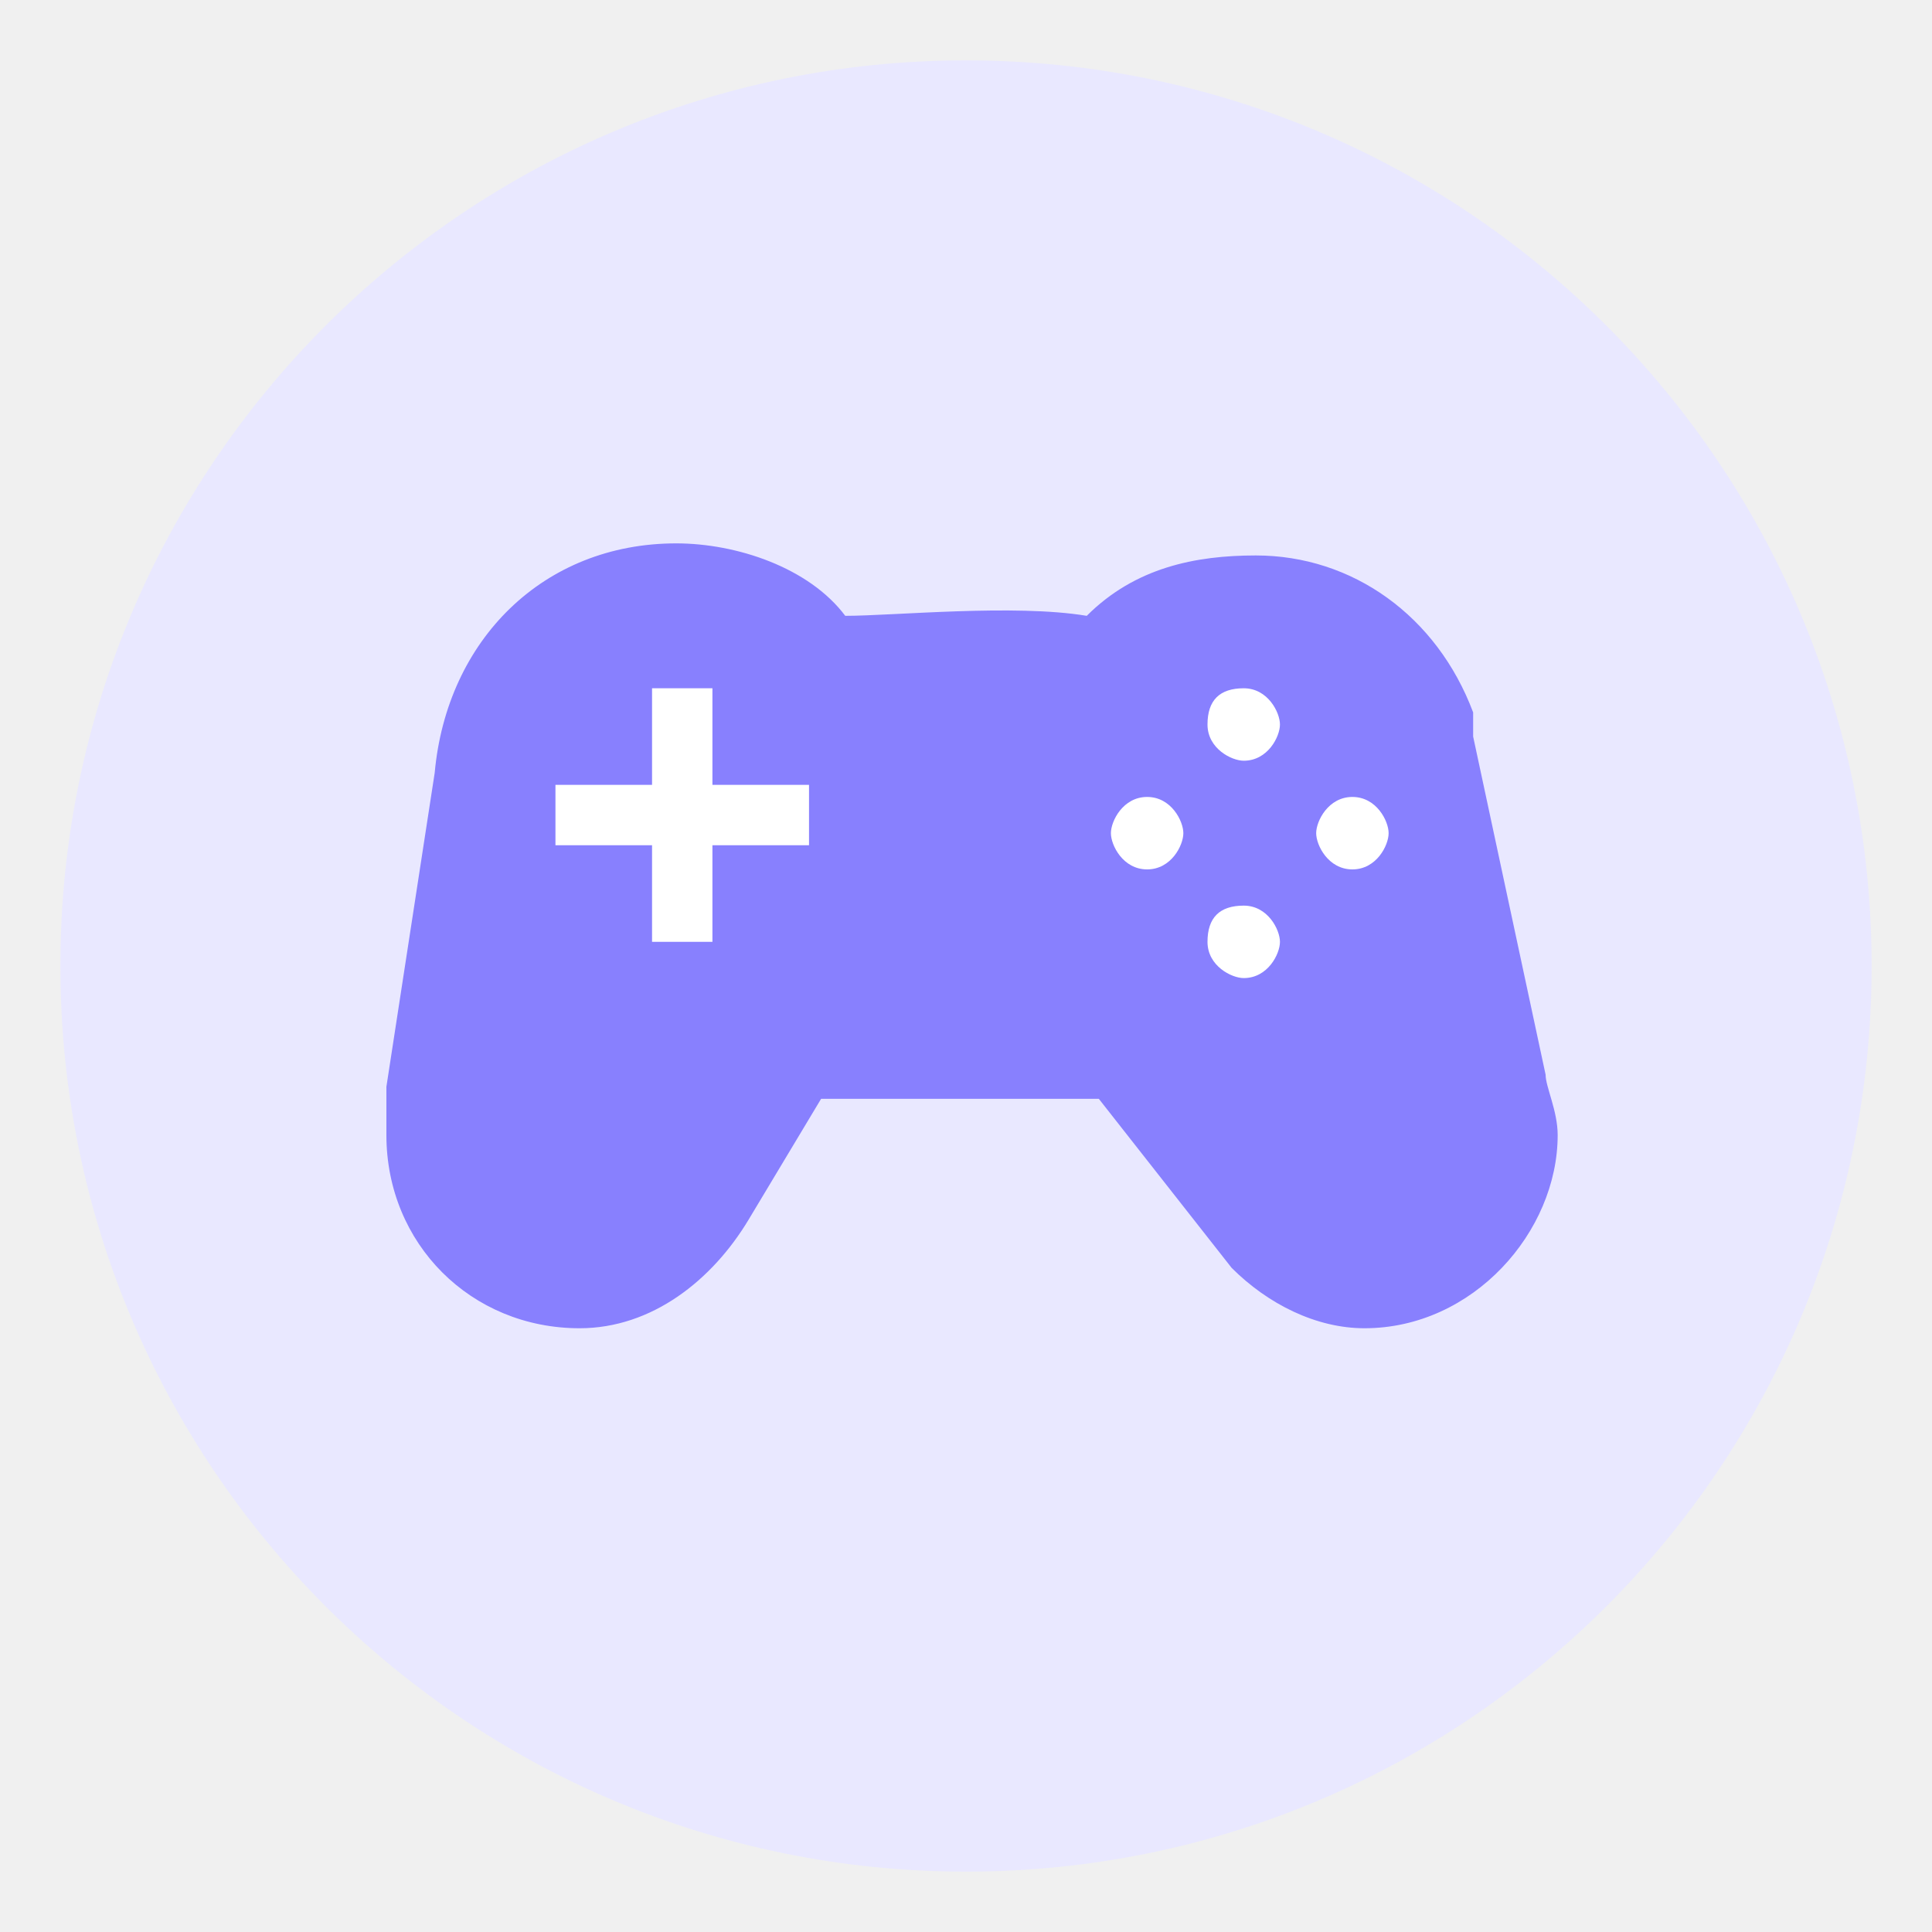
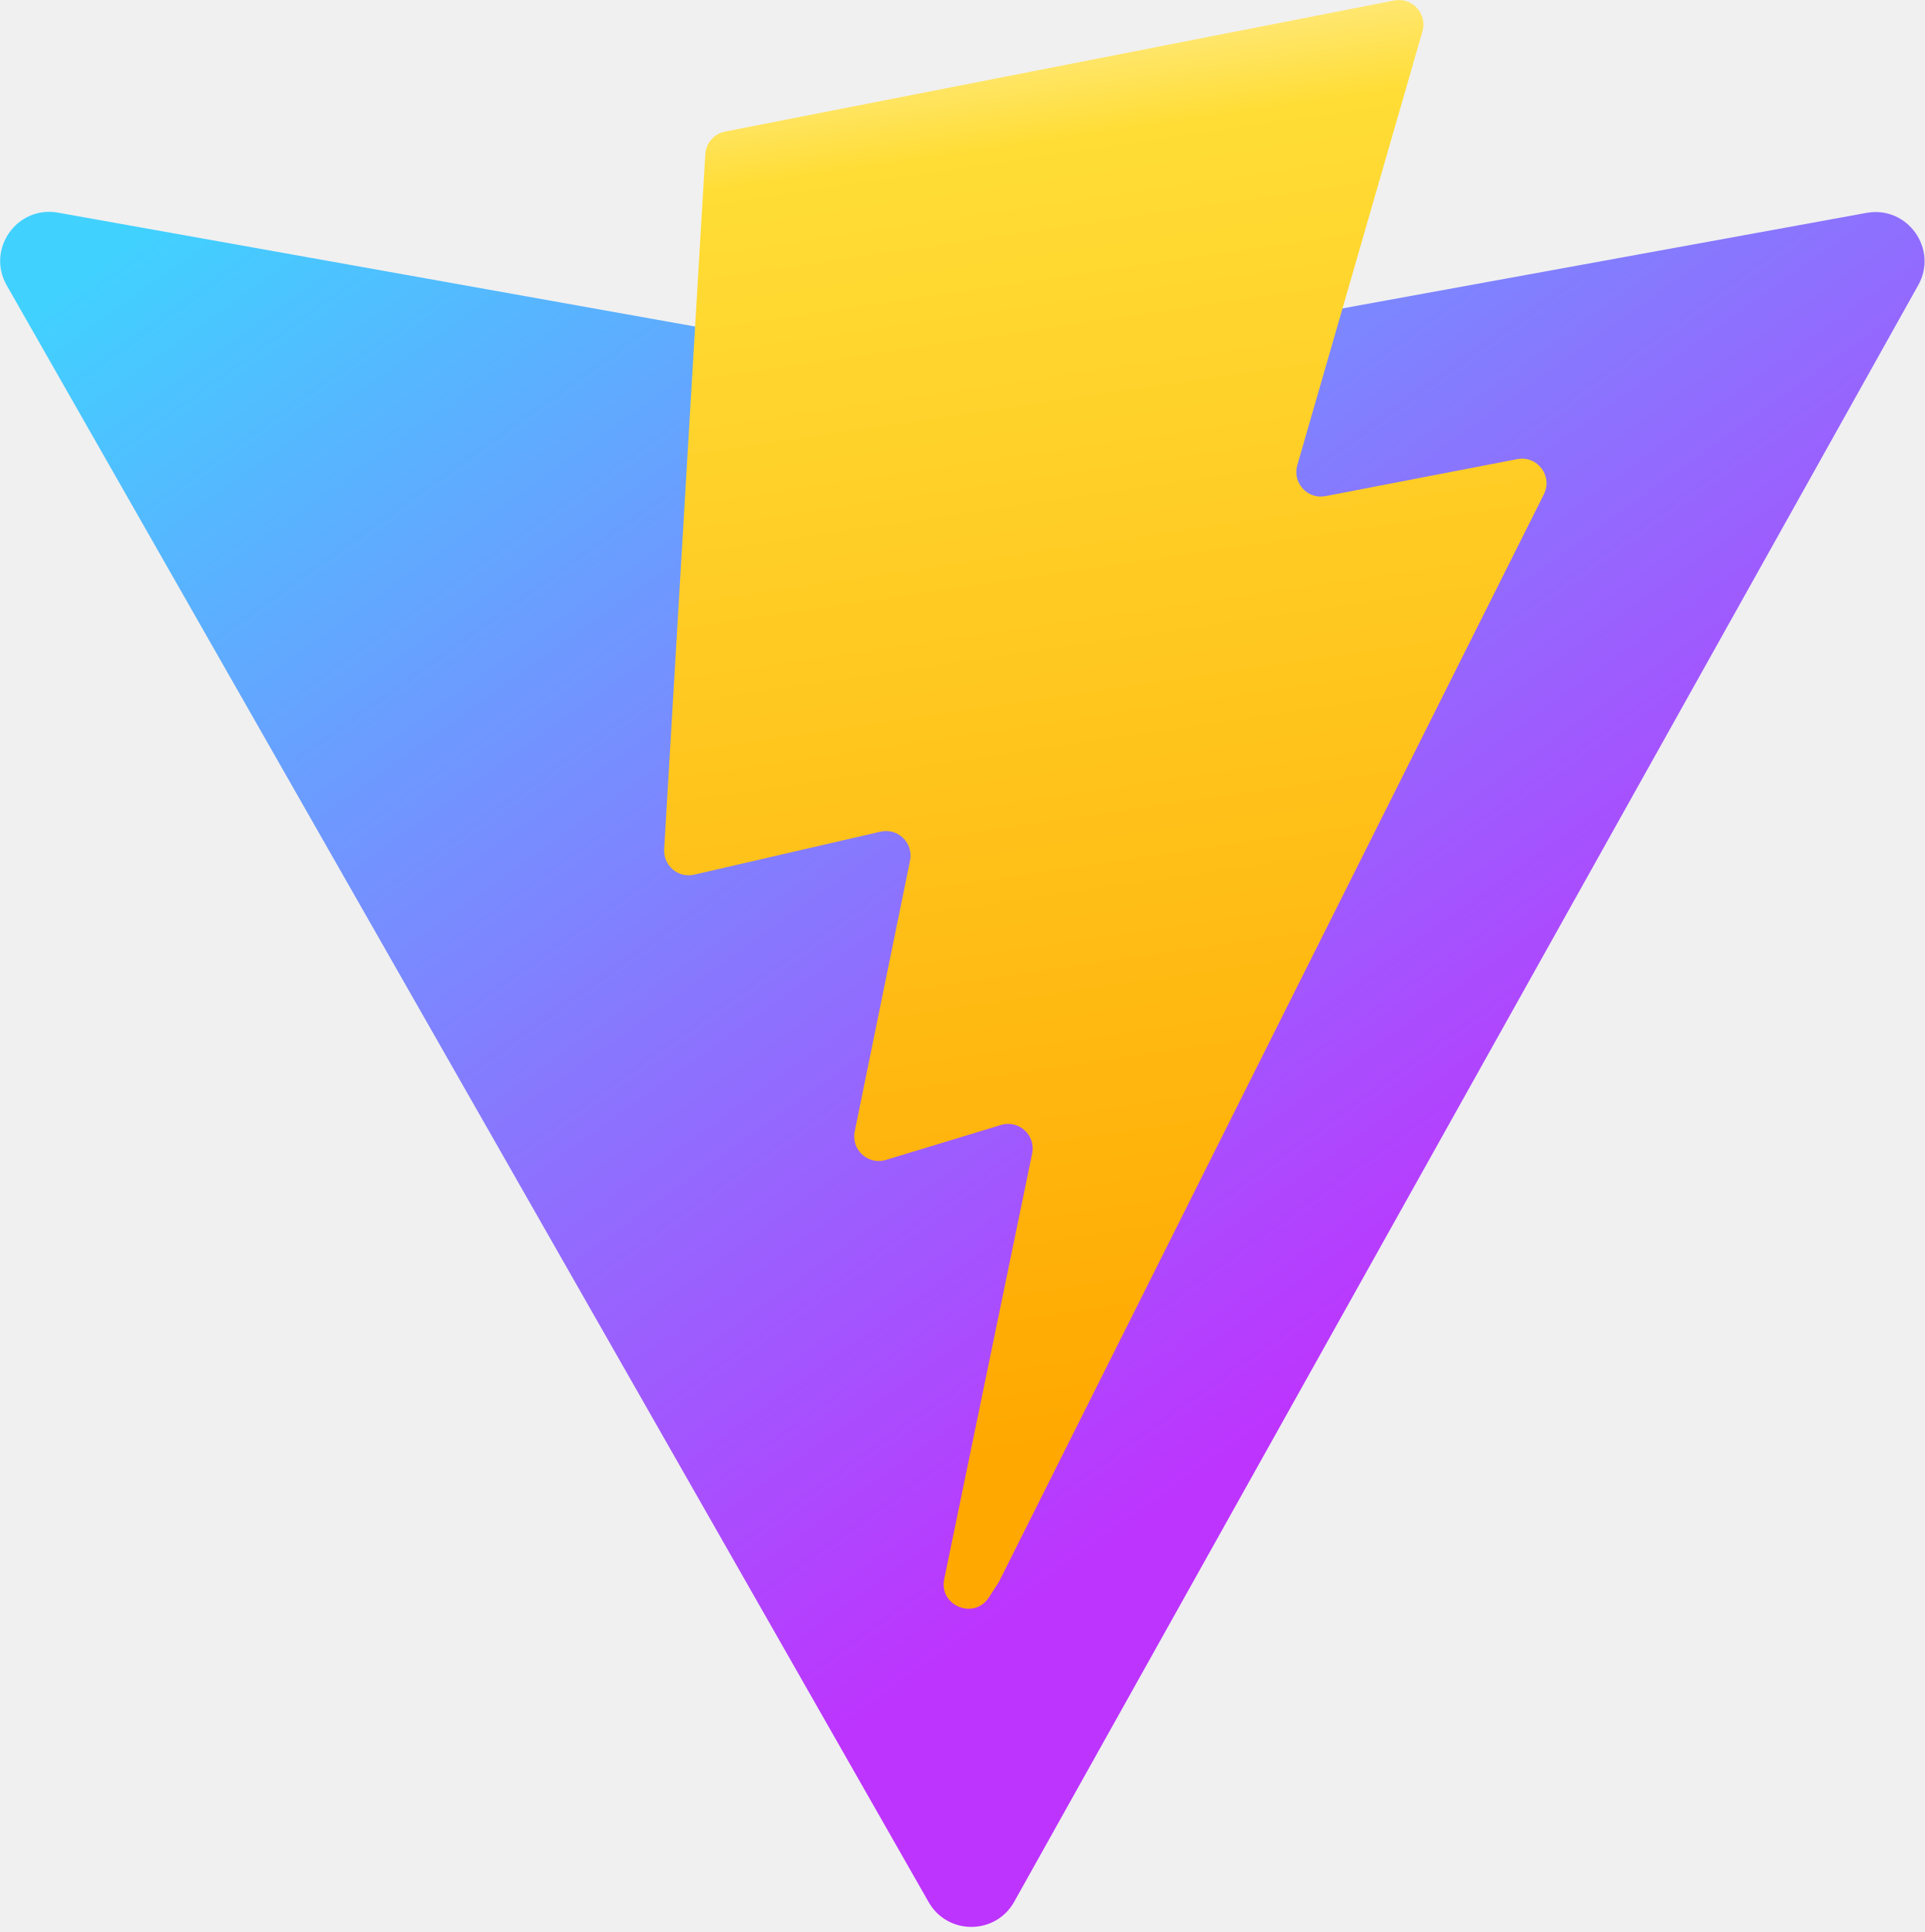
- <svg xmlns="http://www.w3.org/2000/svg" width="800px" height="800px" viewBox="0 0 1024 1024" class="icon" version="1.1">
-   <path d="M512 512m-480 0a480 480 0 1 0 960 0 480 480 0 1 0-960 0Z" fill="#E9E8FF" />
-   <path d="M723.2 704c-25.6 0-51.2-12.8-70.4-32L582.4 582.4H435.2l-38.4 64c-19.2 32-51.2 57.6-89.6 57.6-57.6 0-102.4-44.8-102.4-102.4v-12.8V576l25.6-166.4c6.4-70.4 57.6-121.6 128-121.6 32 0 70.4 12.8 89.6 38.4 25.6 0 89.6-6.4 128 0 25.6-25.6 57.6-32 89.6-32 51.2 0 96 32 115.2 83.2v12.8l38.4 179.2c0 6.4 6.4 19.2 6.4 32 0 51.2-44.8 102.4-102.4 102.4z" fill="#8880FE" />
-   <path d="M716.8 460.8c-12.8 0-19.2-12.8-19.2-19.2s6.4-19.2 19.2-19.2c12.8 0 19.2 12.8 19.2 19.2s-6.4 19.2-19.2 19.2z m-108.8 0c-12.8 0-19.2-12.8-19.2-19.2s6.4-19.2 19.2-19.2c12.8 0 19.2 12.8 19.2 19.2s-6.4 19.2-19.2 19.2z m51.2 57.6c-6.4 0-19.2-6.4-19.2-19.2s6.4-19.2 19.2-19.2 19.2 12.8 19.2 19.2-6.4 19.2-19.2 19.2z m0-115.2c-6.4 0-19.2-6.4-19.2-19.2s6.4-19.2 19.2-19.2 19.2 12.8 19.2 19.2-6.4 19.2-19.2 19.2zM345.6 416h-51.2V448h51.2v51.2h32V448h51.2v-32h-51.2v-51.2h-32z" fill="#FFFFFF" />
+ <svg xmlns="http://www.w3.org/2000/svg" aria-hidden="true" role="img" class="iconify iconify--logos" width="31.88" height="32" preserveAspectRatio="xMidYMid meet" viewBox="0 0 256 257">
+   <defs>
+     <linearGradient id="IconifyId1813088fe1fbc01fb466" x1="-.828%" x2="57.636%" y1="7.652%" y2="78.411%">
+       <stop offset="0%" stop-color="#41D1FF" />
+       <stop offset="100%" stop-color="#BD34FE" />
+     </linearGradient>
+     <linearGradient id="IconifyId1813088fe1fbc01fb467" x1="43.376%" x2="50.316%" y1="2.242%" y2="89.03%">
+       <stop offset="0%" stop-color="#FFEA83" />
+       <stop offset="8.333%" stop-color="#FFDD35" />
+       <stop offset="100%" stop-color="#FFA800" />
+     </linearGradient>
+   </defs>
+   <path fill="url(#IconifyId1813088fe1fbc01fb466)" d="M255.153 37.938L134.897 252.976c-2.483 4.44-8.862 4.466-11.382.048L.875 37.958c-2.746-4.814 1.371-10.646 6.827-9.67l120.385 21.517a6.537 6.537 0 0 0 2.322-.004l117.867-21.483c5.438-.991 9.574 4.796 6.877 9.62Z" />
+   <path fill="url(#IconifyId1813088fe1fbc01fb467)" d="M185.432.063L96.44 17.501a3.268 3.268 0 0 0-2.634 3.014l-5.474 92.456a3.268 3.268 0 0 0 3.997 3.378l24.777-5.718c2.318-.535 4.413 1.507 3.936 3.838l-7.361 36.047c-.495 2.426 1.782 4.5 4.151 3.78l15.304-4.649c2.372-.72 4.652 1.36 4.15 3.788l-11.698 56.621c-.732 3.542 3.979 5.473 5.943 2.437l1.313-2.028l72.516-144.72c1.215-2.423-.88-5.186-3.54-4.672l-25.505 4.922c-2.396.462-4.435-1.77-3.759-4.114l16.646-57.705c.677-2.35-1.37-4.583-3.769-4.113Z" />
</svg>
